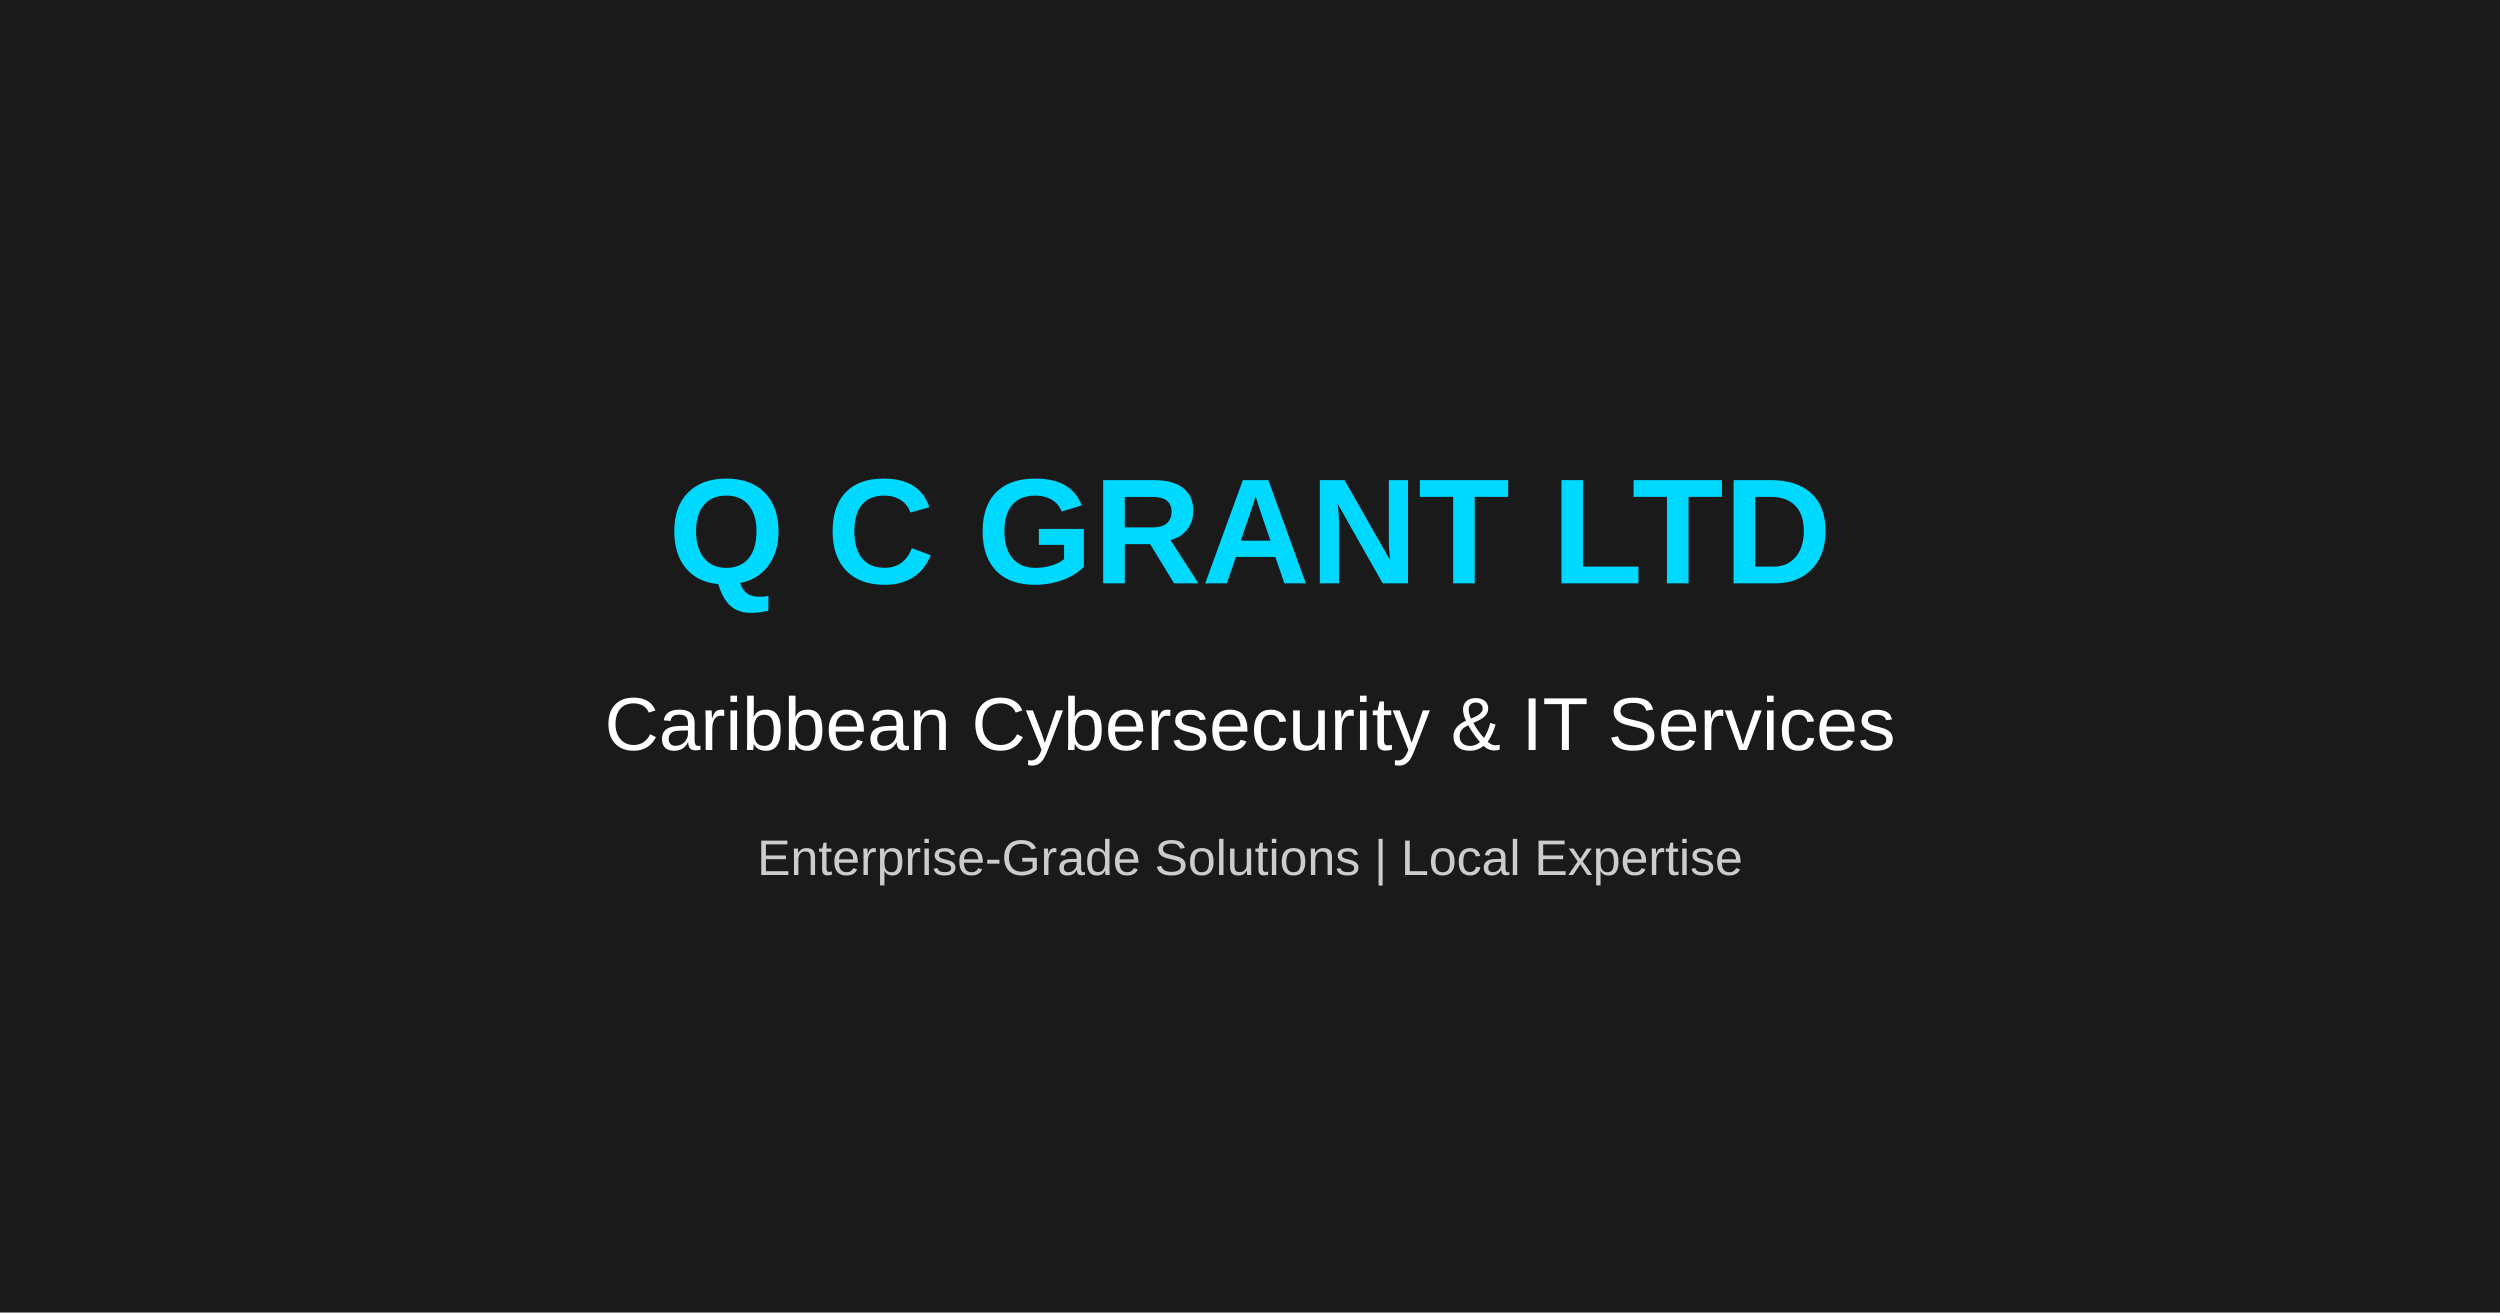
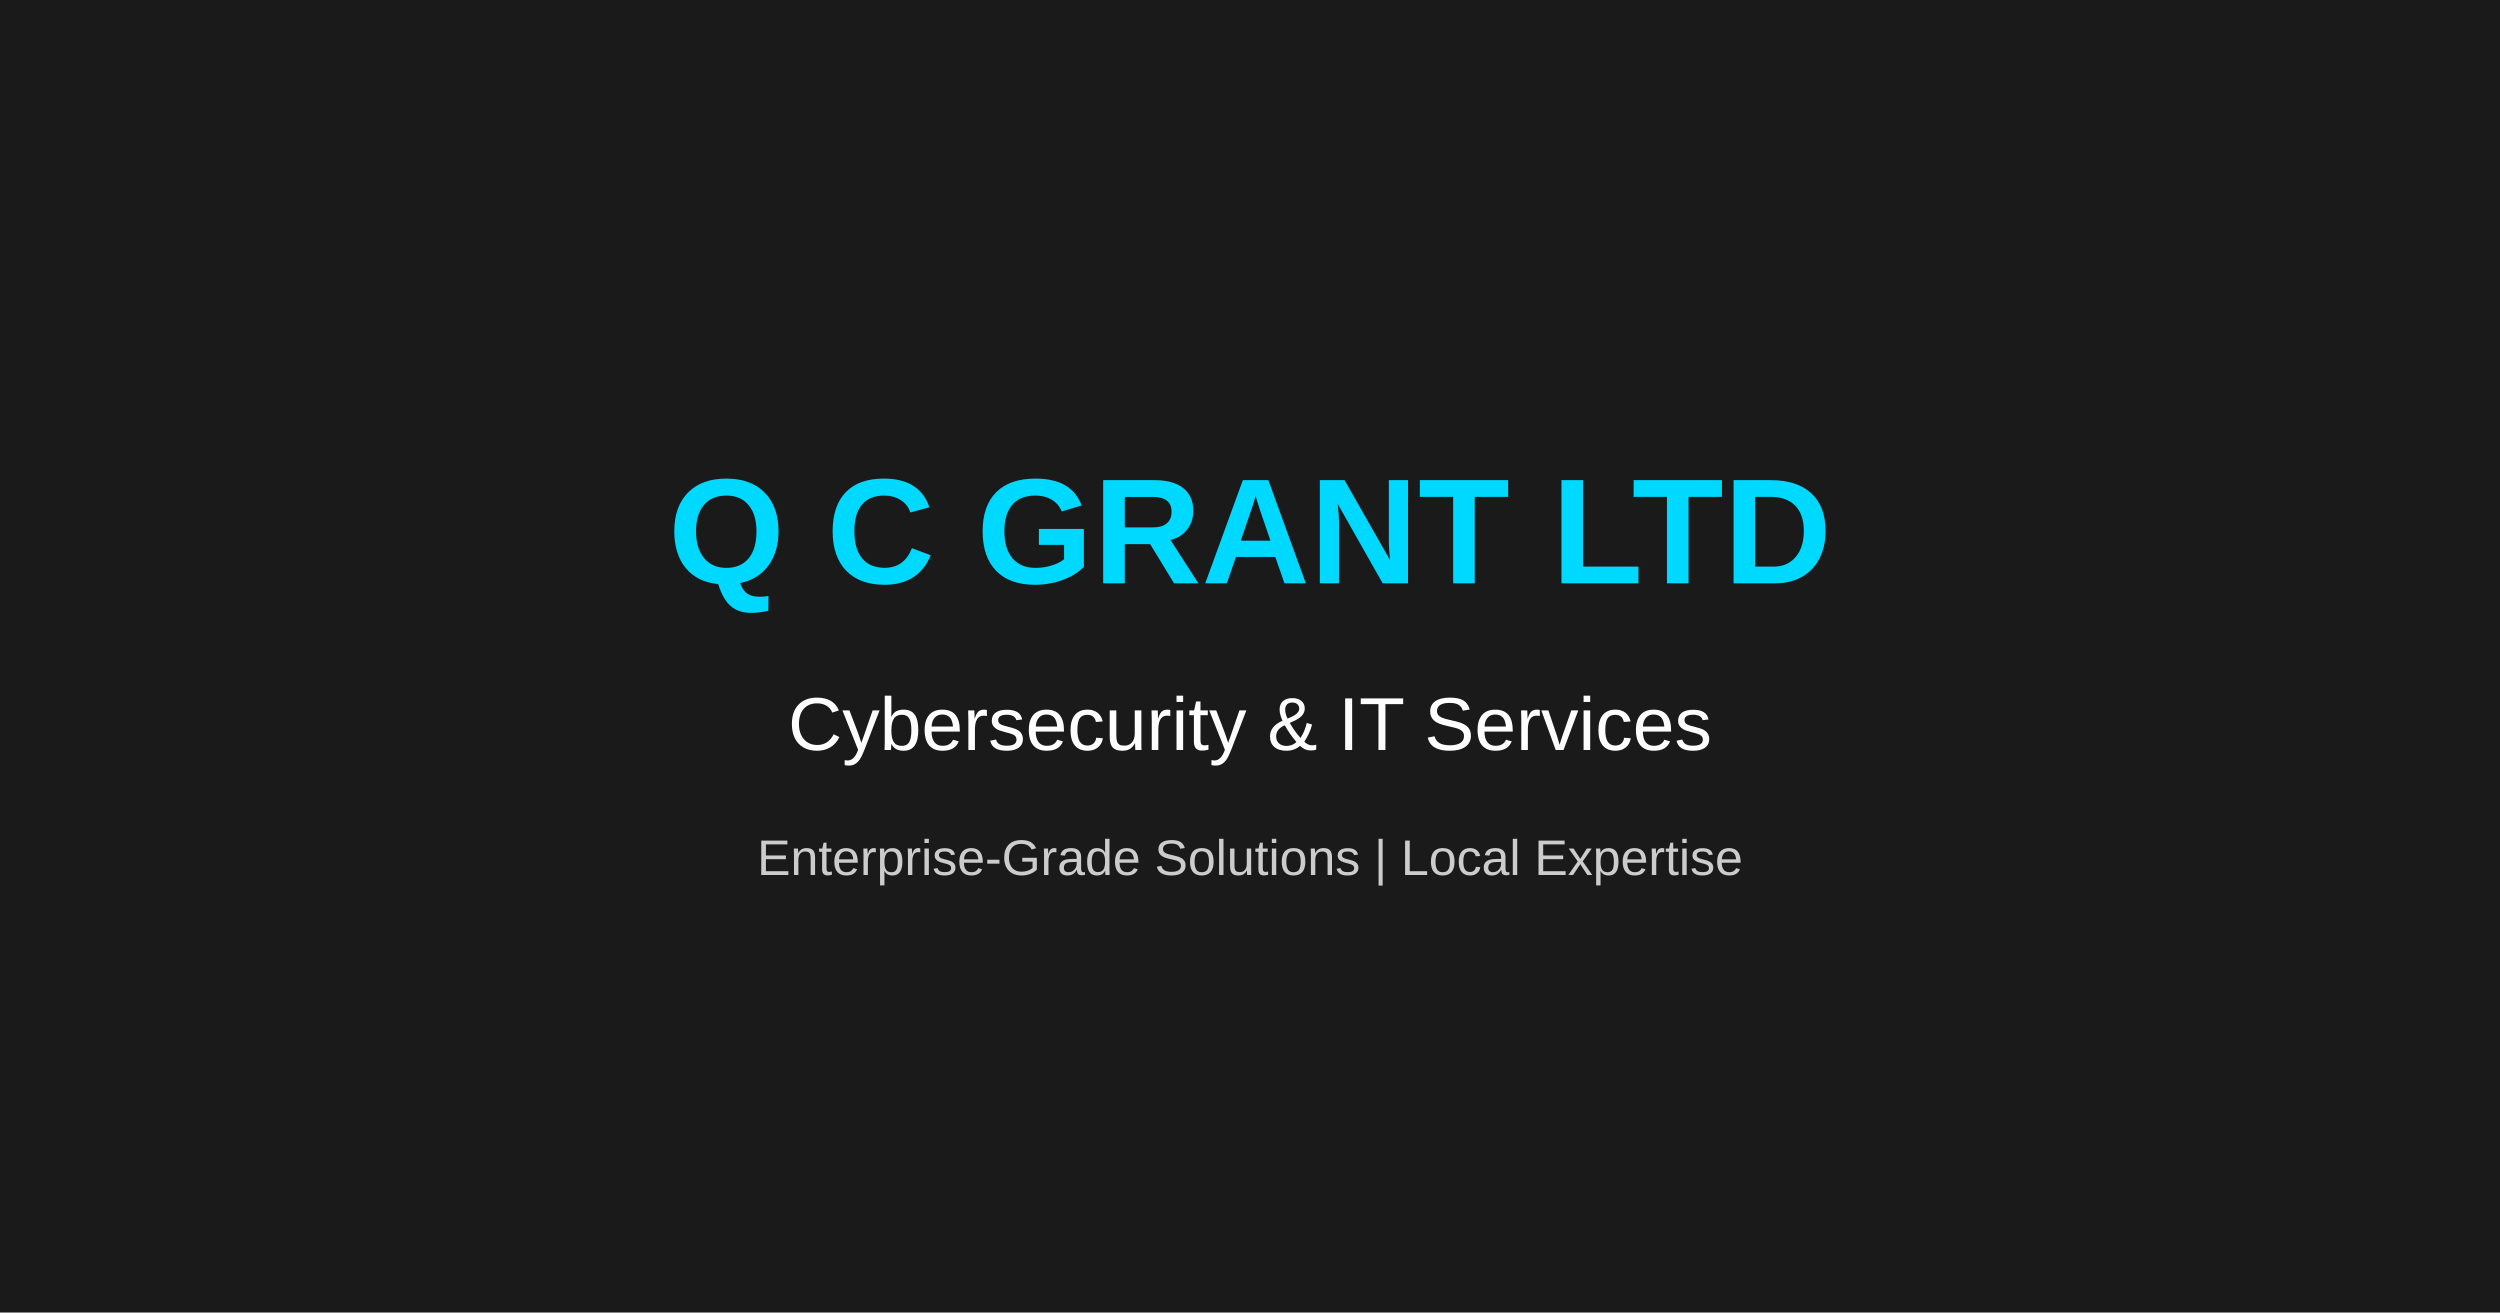
<svg xmlns="http://www.w3.org/2000/svg" width="1200" height="630">
  <rect width="1200" height="630" fill="#1A1A1A" />
  <text x="600" y="280" font-family="Arial, sans-serif" font-size="72" font-weight="bold" fill="#00D9FF" text-anchor="middle">Q C GRANT LTD</text>
-   <text x="600" y="360" font-family="Arial, sans-serif" font-size="36" fill="#FFFFFF" text-anchor="middle">Caribbean Cybersecurity &amp; IT Services</text>
+   <text x="600" y="360" font-family="Arial, sans-serif" font-size="36" fill="#FDFDFD" text-anchor="middle">Cybersecurity &amp; IT Services</text>
  <text x="600" y="420" font-family="Arial, sans-serif" font-size="24" fill="#CCCCCC" text-anchor="middle">Enterprise-Grade Solutions | Local Expertise</text>
</svg>
